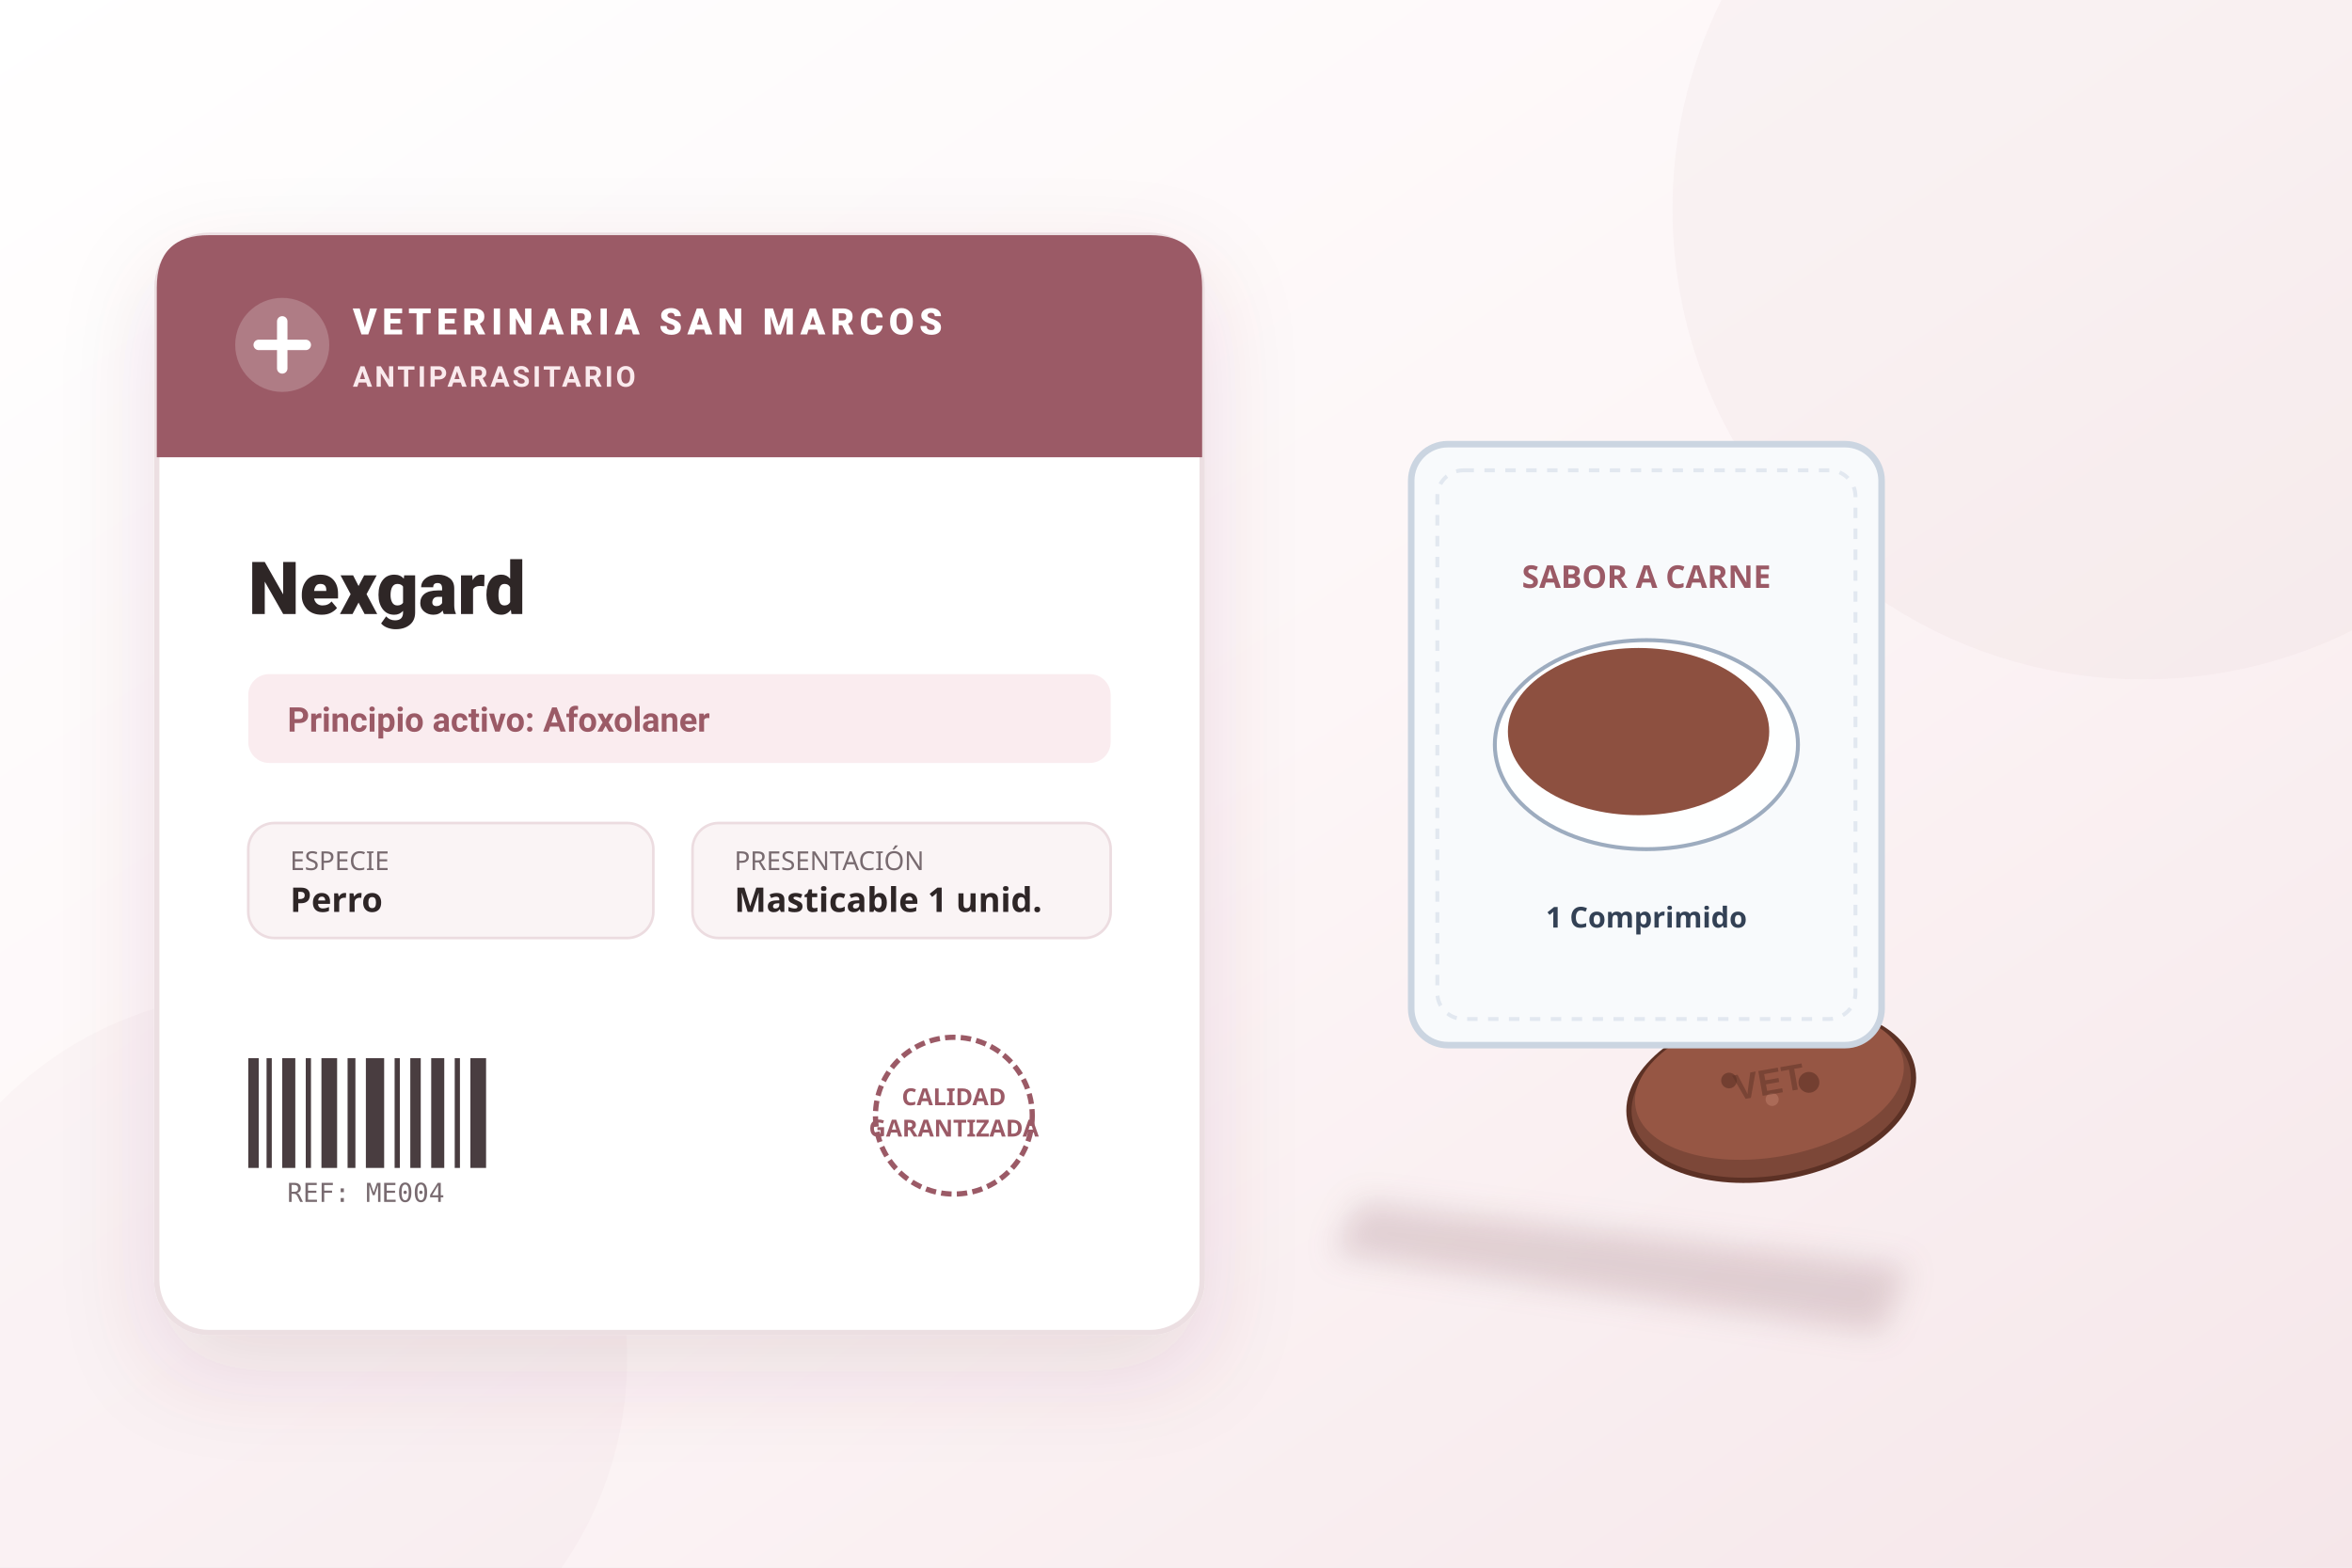
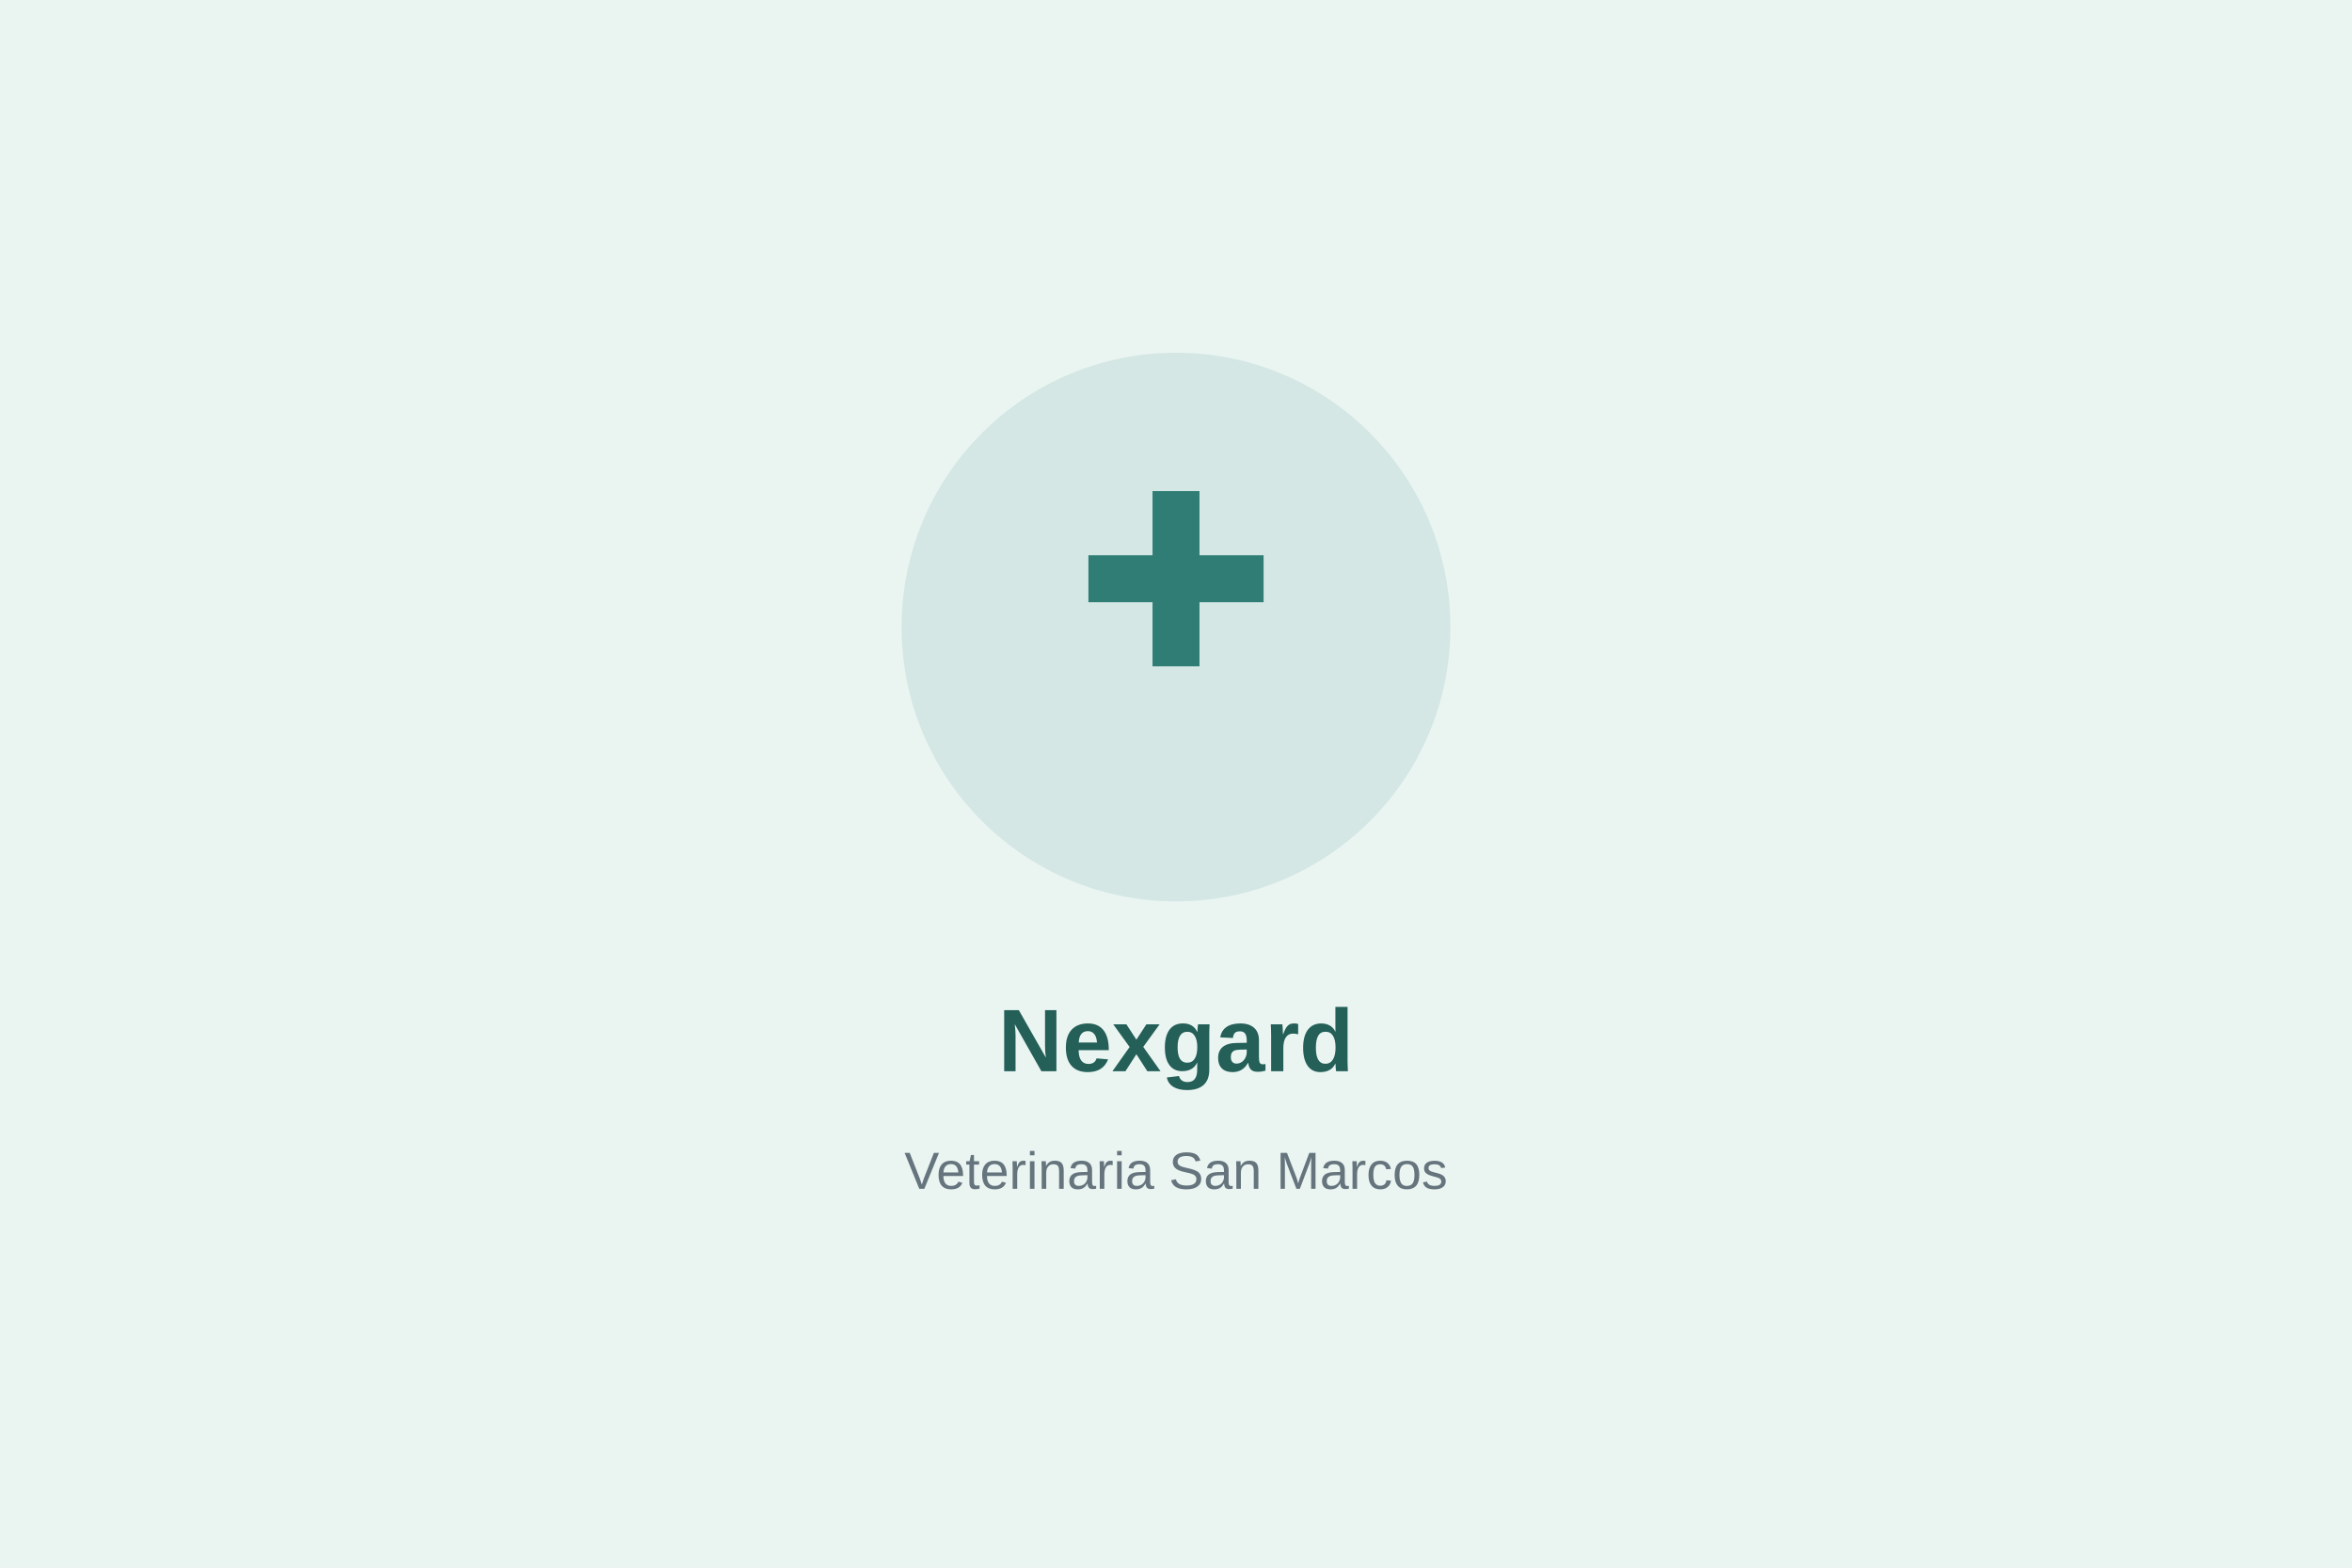
<svg xmlns="http://www.w3.org/2000/svg" width="900" height="600" viewBox="0 0 900 600">
-   <defs>
-     <linearGradient id="bgGrad" x1="0%" y1="0%" x2="100%" y2="100%">
-       <stop offset="0%" stop-color="#ffffff" />
-       <stop offset="50%" stop-color="#fdf6f7" />
-       <stop offset="100%" stop-color="#f5e6e9" />
-     </linearGradient>
-     <filter id="cardShadow" x="-10%" y="-10%" width="130%" height="130%">
-       <feDropShadow dx="0" dy="14" stdDeviation="18" flood-color="#733b47" flood-opacity="0.12" />
-     </filter>
-   </defs>
-   <rect width="900" height="600" fill="url(#bgGrad)" />
-   <circle cx="820" cy="80" r="180" fill="#9b5a66" opacity="0.04" />
-   <circle cx="100" cy="520" r="140" fill="#9b5a66" opacity="0.03" />
-   <g transform="translate(60, 90)" filter="url(#cardShadow)">
-     <rect x="0" y="0" width="400" height="420" rx="20" fill="#ffffff" stroke="#ecdfe2" stroke-width="2" />
-     <path d="M 0,20 Q 0,0 20,0 L 380,0 Q 400,0 400,20 L 400,85 L 0,85 Z" fill="#9b5a66" />
-     <g transform="translate(30, 24)">
-       <circle cx="18" cy="18" r="18" fill="#ffffff" opacity="0.2" />
-       <path d="M18,9 L18,27 M9,18 L27,18" stroke="#ffffff" stroke-width="4" stroke-linecap="round" />
-     </g>
-     <text x="75" y="38" font-family="'Segoe UI', Roboto, sans-serif" font-size="14" font-weight="800" fill="#ffffff" letter-spacing="2">VETERINARIA SAN MARCOS</text>
-     <text x="75" y="58" font-family="'Segoe UI', Roboto, sans-serif" font-size="11" font-weight="600" fill="#faeaed" letter-spacing="1">ANTIPARASITARIO</text>
-     <text x="35" y="145" font-family="'Segoe UI', Roboto, sans-serif" font-size="28" font-weight="800" fill="#2e2528">Nexgard</text>
-     <rect x="35" y="168" width="330" height="34" rx="8" fill="#faecef" />
-     <text x="50" y="190" font-family="'Segoe UI', Roboto, sans-serif" font-size="13" font-weight="600" fill="#9b5a66">Principio activo: Afoxolaner</text>
-     <g transform="translate(35, 225)">
-       <rect x="0" y="0" width="155" height="44" rx="10" fill="#faf4f5" stroke="#ecdce0" stroke-width="1" />
-       <text x="16" y="18" font-family="'Segoe UI', sans-serif" font-size="10" fill="#786b6f">ESPECIE</text>
-       <text x="16" y="34" font-family="'Segoe UI', sans-serif" font-size="13" font-weight="700" fill="#2e2528">Perro</text>
-       <rect x="170" y="0" width="160" height="44" rx="10" fill="#faf4f5" stroke="#ecdce0" stroke-width="1" />
-       <text x="186" y="18" font-family="'Segoe UI', sans-serif" font-size="10" fill="#786b6f">PRESENTACIÓN</text>
-       <text x="186" y="34" font-family="'Segoe UI', sans-serif" font-size="13" font-weight="700" fill="#2e2528">Masticable 1 unid.</text>
-     </g>
-     <g transform="translate(35, 305)">
-       <rect x="0" y="10" width="4" height="42" fill="#4a3e41" />
-       <rect x="7" y="10" width="2" height="42" fill="#4a3e41" />
-       <rect x="13" y="10" width="5" height="42" fill="#4a3e41" />
-       <rect x="22" y="10" width="2" height="42" fill="#4a3e41" />
-       <rect x="28" y="10" width="6" height="42" fill="#4a3e41" />
-       <rect x="38" y="10" width="3" height="42" fill="#4a3e41" />
-       <rect x="45" y="10" width="7" height="42" fill="#4a3e41" />
-       <rect x="56" y="10" width="2" height="42" fill="#4a3e41" />
-       <rect x="62" y="10" width="4" height="42" fill="#4a3e41" />
-       <rect x="70" y="10" width="5" height="42" fill="#4a3e41" />
-       <rect x="79" y="10" width="2" height="42" fill="#4a3e41" />
-       <rect x="85" y="10" width="6" height="42" fill="#4a3e41" />
-       <text x="45" y="65" text-anchor="middle" font-family="monospace" font-size="10" fill="#786b6f">REF: ME004</text>
-       <circle cx="270" cy="32" r="30" fill="none" stroke="#9b5a66" stroke-width="2" stroke-dasharray="4,2" />
-       <text x="270" y="28" text-anchor="middle" font-family="'Segoe UI', sans-serif" font-size="9" font-weight="800" fill="#9b5a66">CALIDAD</text>
-       <text x="270" y="40" text-anchor="middle" font-family="'Segoe UI', sans-serif" font-size="9" font-weight="800" fill="#9b5a66">GARANTIZADA</text>
-     </g>
-   </g>
-   <g transform="translate(480, 100)">
-     <polygon points="40,360 250,385 240,410 30,380" fill="#6e3d46" opacity="0.18" filter="blur(6px)" />
-     <g transform="translate(130, 280) rotate(-10)">
-       <ellipse cx="60" cy="50" rx="55" ry="32" fill="#7c4738" stroke="#5c3125" stroke-width="2" />
-       <ellipse cx="60" cy="46" rx="52" ry="28" fill="#965644" />
-       <circle cx="45" cy="42" r="3" fill="#5c3125" opacity="0.6" />
-       <circle cx="75" cy="48" r="4" fill="#5c3125" opacity="0.6" />
-       <circle cx="60" cy="52" r="2.5" fill="#b0705d" opacity="0.8" />
-       <text x="60" y="50" text-anchor="middle" font-family="Arial, sans-serif" font-size="14" font-weight="900" fill="#5c3125" opacity="0.5">VET</text>
-     </g>
-     <rect x="60" y="70" width="180" height="230" rx="14" fill="#f8fafc" stroke="#cbd5e1" stroke-width="2.5" />
-     <rect x="70" y="80" width="160" height="210" rx="10" fill="none" stroke="#e2e8f0" stroke-width="1.5" stroke-dasharray="4,4" />
-     <ellipse cx="150" cy="185" rx="58" ry="40" fill="#ffffff" stroke="#94a3b8" stroke-width="1.5" opacity="0.9" />
-     <ellipse cx="147" cy="180" rx="50" ry="32" fill="#8d5040" />
-     <text x="150" y="125" text-anchor="middle" font-family="'Segoe UI', sans-serif" font-size="12" font-weight="800" fill="#9b5a66">SABOR A CARNE</text>
-     <text x="150" y="255" text-anchor="middle" font-family="'Segoe UI', sans-serif" font-size="11" font-weight="700" fill="#334155">1 Comprimido</text>
-   </g>
+   <rect width="900" height="600" fill="#eaf5f2" />
+   <circle cx="450" cy="240" r="105" fill="#2f7d74" opacity=".12" />
+   <text x="450" y="255" text-anchor="middle" font-family="Arial, sans-serif" font-size="92" fill="#2f7d74">✚</text>
+   <text x="450" y="410" text-anchor="middle" font-family="Arial, sans-serif" font-size="34" font-weight="700" fill="#245f58">Nexgard</text>
+   <text x="450" y="455" text-anchor="middle" font-family="Arial, sans-serif" font-size="20" fill="#66757d">Veterinaria San Marcos</text>
</svg>
